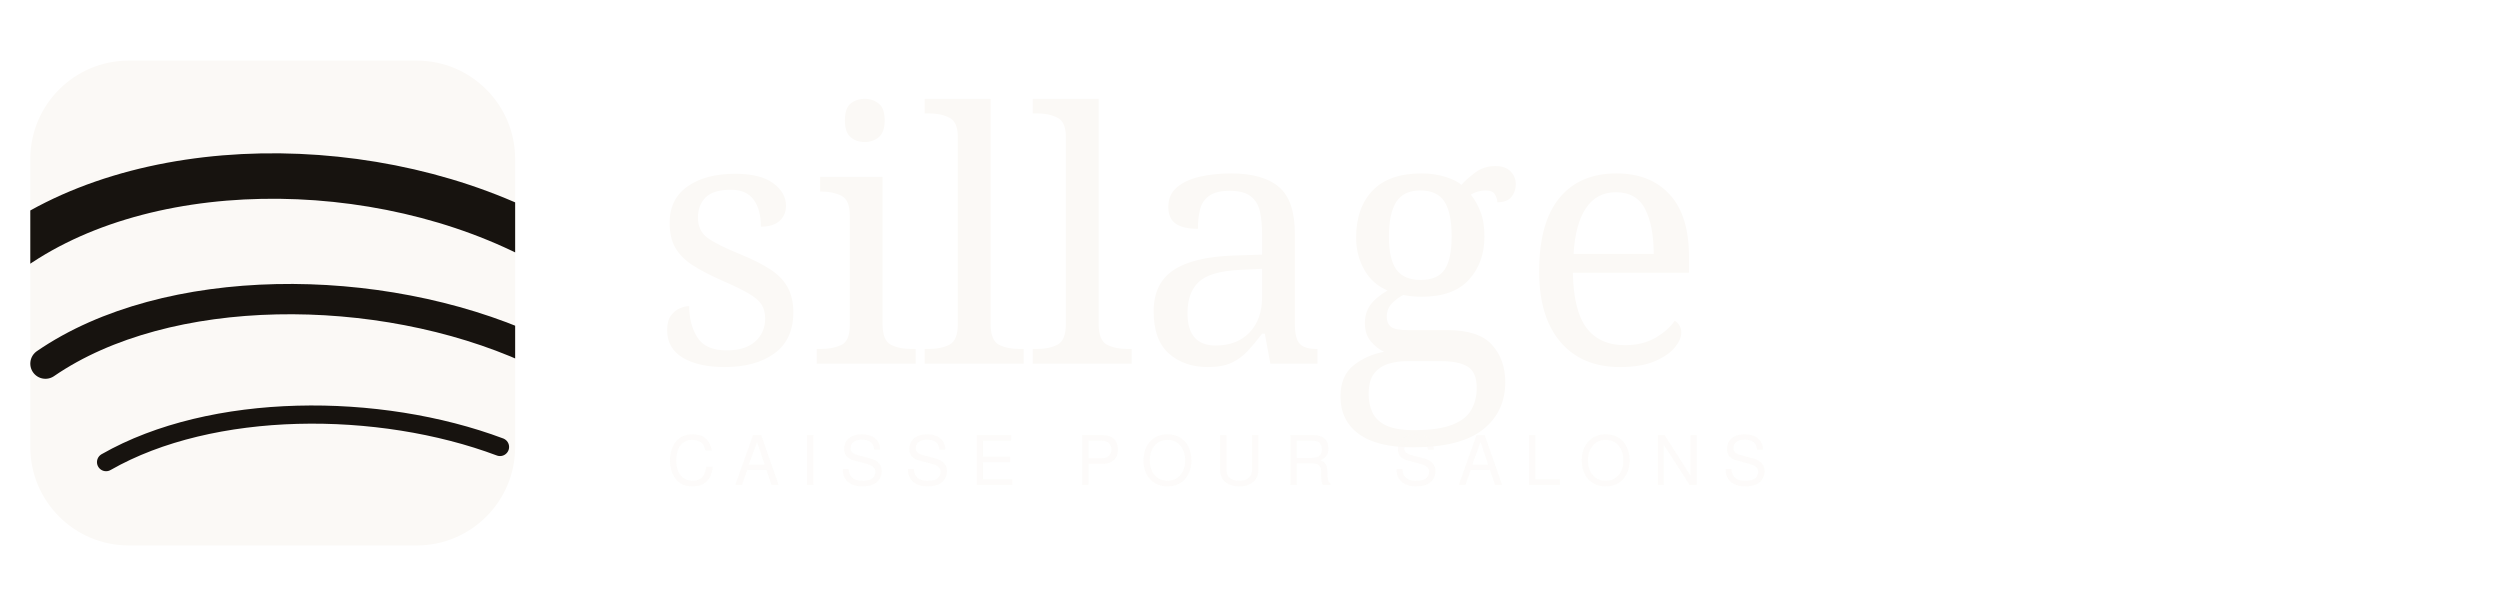
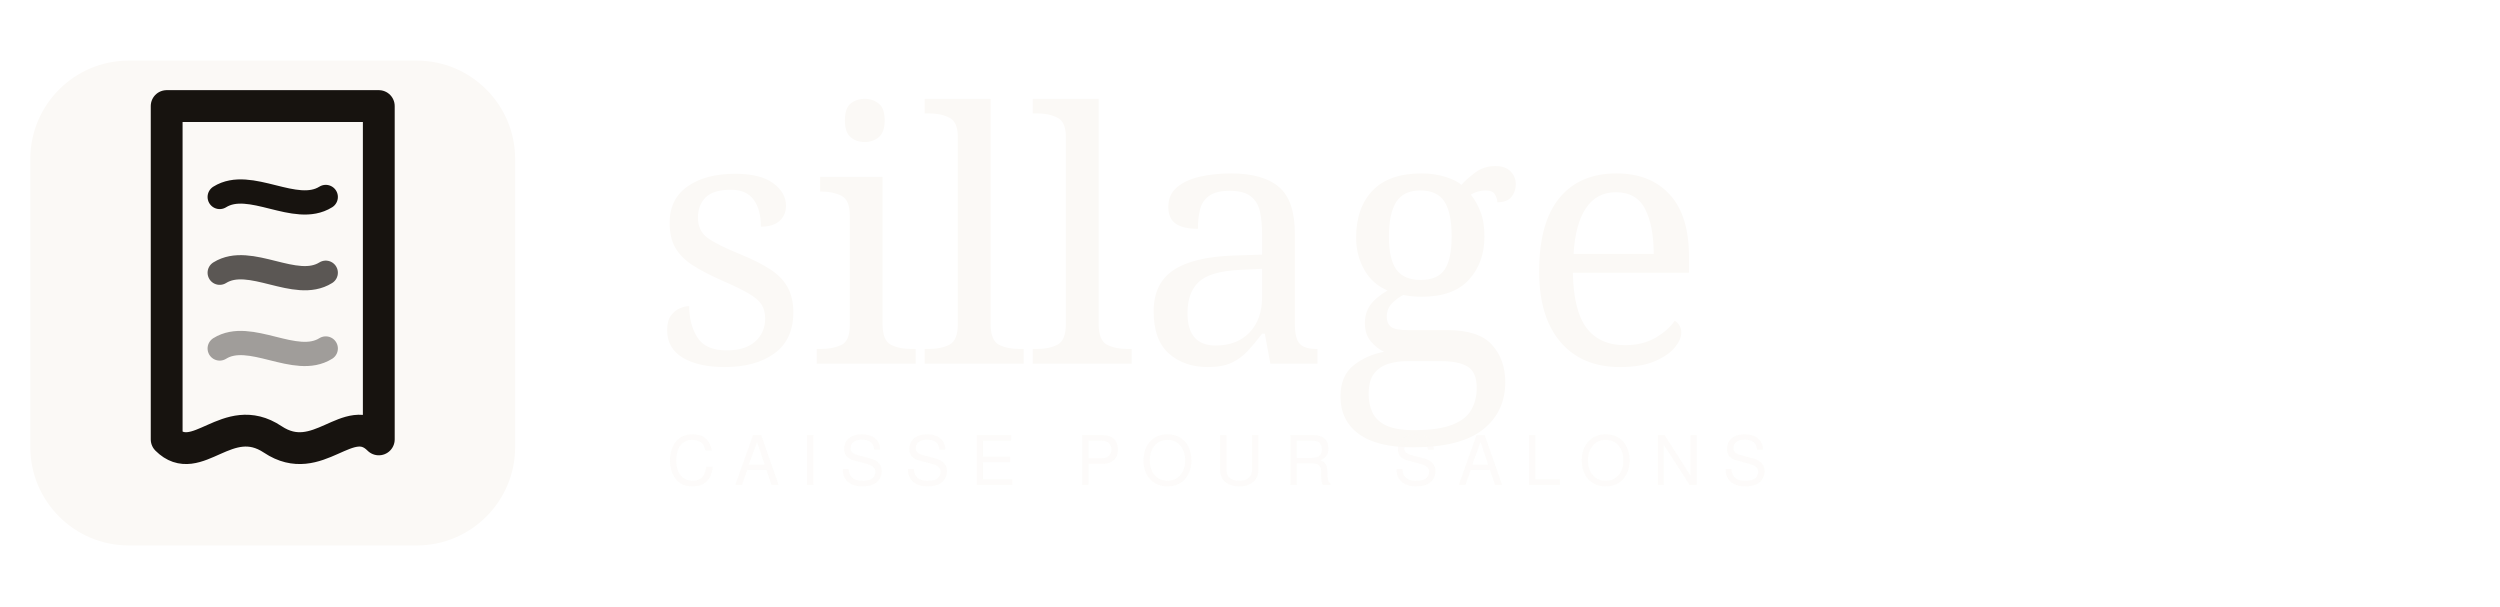
<svg xmlns="http://www.w3.org/2000/svg" viewBox="0 0 330 80" width="330" height="80">
-   <defs>
-     <clipPath id="lb">
-       <rect x="4" y="8" width="64" height="64" rx="13" ry="13" />
-     </clipPath>
-   </defs>
-   <g clip-path="url(#lb)">
-     <rect x="4" y="8" width="64" height="64" rx="13" ry="13" fill="#FBF9F6" />
-     <g transform="translate(4 8)" fill="none" stroke="#17130F" stroke-linecap="round">
-       <path d="M-4 26 C14 12, 46 12, 68 24" stroke-width="6" />
-       <path d="M2 40 C18 29, 46 29, 66 38" stroke-width="4" />
-       <path d="M10 53 C24 45, 46 45, 62 51" stroke-width="2.4" />
-     </g>
+   <rect x="4" y="8" width="64" height="64" rx="13" ry="13" fill="#FBF9F6" />
+   <g transform="translate(4 8)" fill="none" stroke="#17130F">
+     <path d="M18 6 H46 V50 C42 46, 38 54, 32 50 C26 46, 22 54, 18 50 Z" stroke-width="4.2" stroke-linejoin="round" />
+     <path d="M25 18 C29 15.5, 35 20.5, 39 18" stroke-width="3.2" stroke-linecap="round" />
+     <path d="M25 28 C29 25.5, 35 30.5, 39 28" stroke-width="3.2" stroke-linecap="round" opacity="0.7" />
+     <path d="M25 38 C29 35.5, 35 40.5, 39 38" stroke-width="3.2" stroke-linecap="round" opacity="0.4" />
  </g>
  <text x="86" y="48" font-family="Cormorant Garamond, Garamond, serif" font-size="46" font-weight="500" fill="#FBF9F6">sillage</text>
  <text x="88" y="64" font-family="Jost, Helvetica, sans-serif" font-size="9" letter-spacing="2.7" fill="#FBF9F6" opacity="0.6">CAISSE POUR SALONS</text>
</svg>
